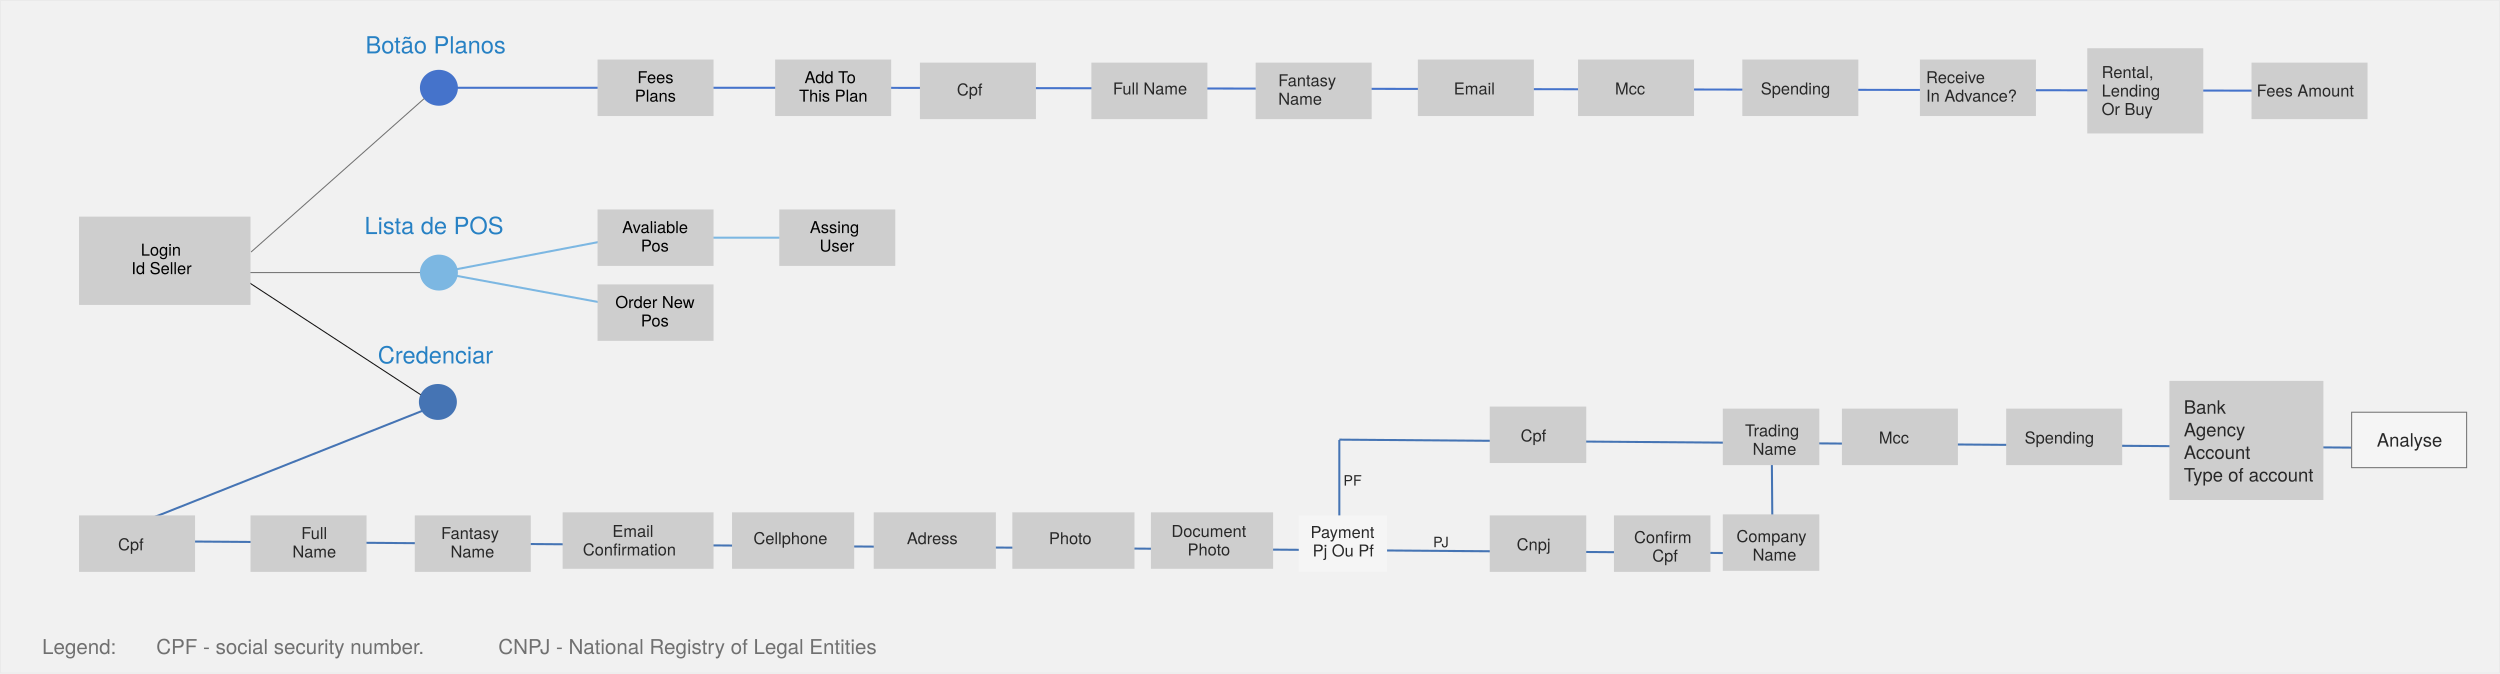
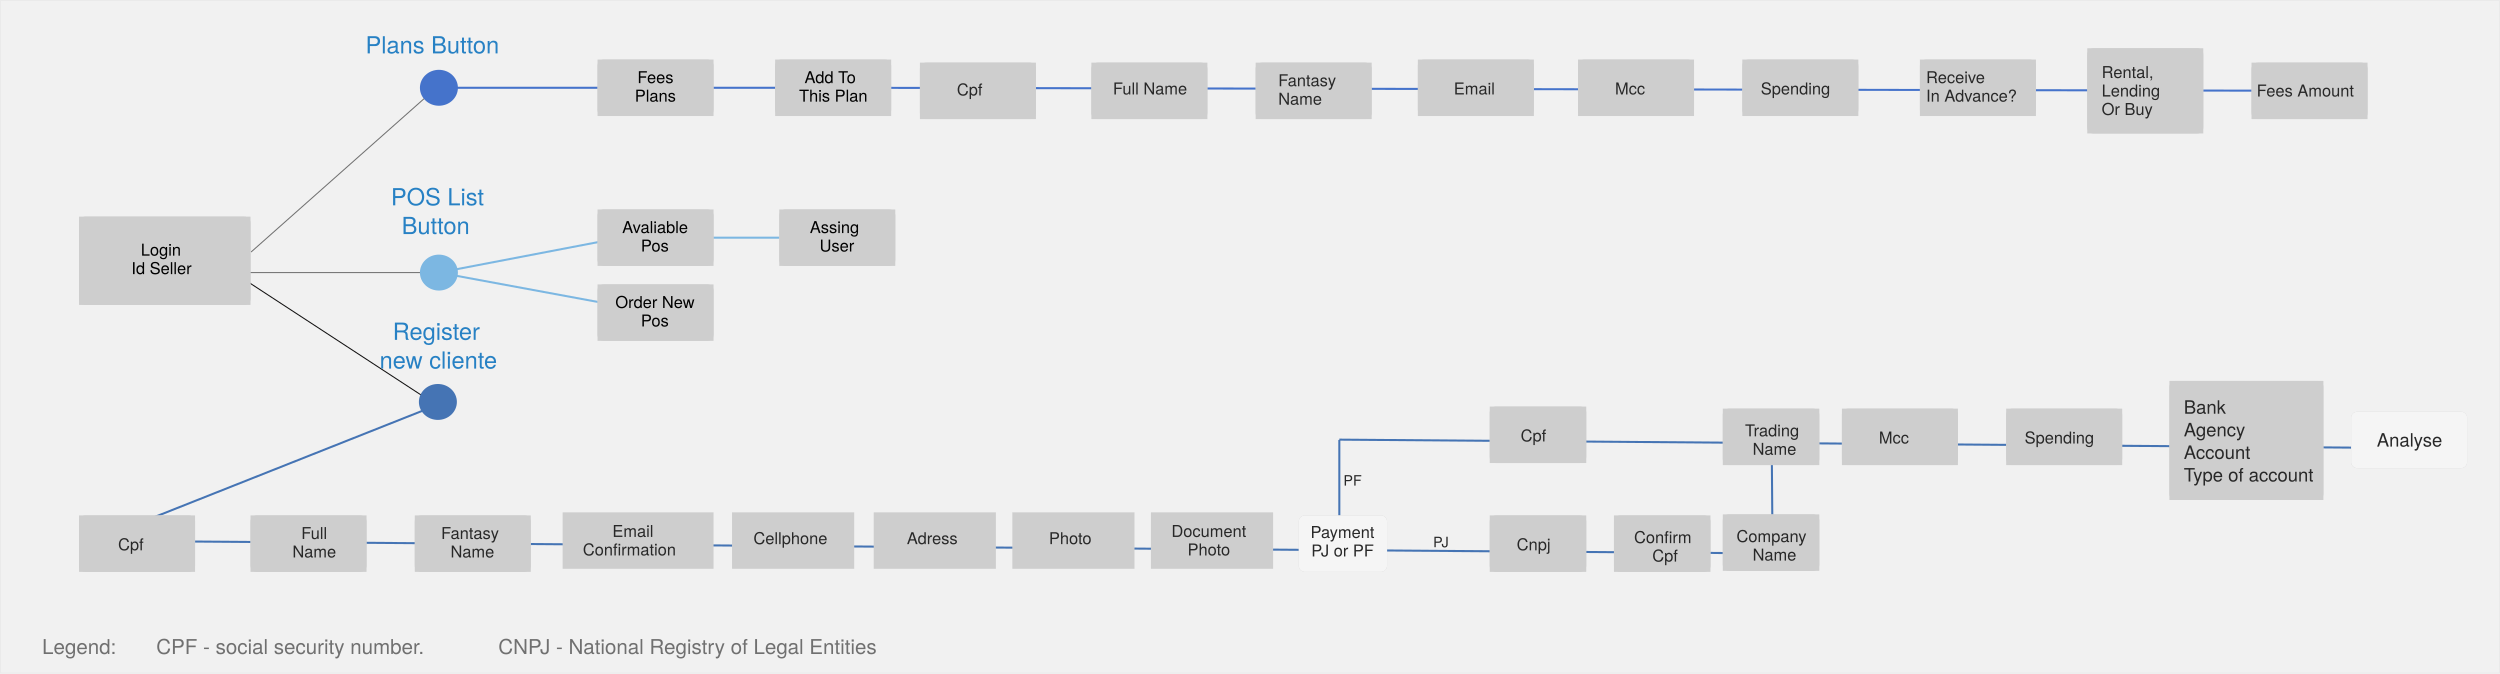
<svg xmlns="http://www.w3.org/2000/svg" width="2435" height="656" viewBox="0 0 2435 656">
  <g id="Grupo_4627" data-name="Grupo 4627" transform="translate(-12416 3176)">
    <g id="Retângulo_3500" data-name="Retângulo 3500" transform="translate(12416 -3176)" fill="#fff" stroke="#707070" stroke-width="1" opacity="0.049">
      <rect width="2435" height="656" stroke="none" />
      <rect x="0.5" y="0.5" width="2434" height="655" fill="none" />
    </g>
    <line id="Linha_819" data-name="Linha 819" x1="385" transform="translate(12842.5 -3090.5)" fill="none" stroke="#4573cb" stroke-width="2" />
    <line id="Linha_823" data-name="Linha 823" x1="293" transform="translate(12549.5 -2910.5)" fill="none" stroke="#707070" stroke-width="1" />
    <line id="Linha_821" data-name="Linha 821" x1="214" y2="41" transform="translate(12843.5 -2951.5)" fill="none" stroke="#7cb7e2" stroke-width="2" />
    <line id="Linha_820" data-name="Linha 820" x1="173" transform="translate(13054.5 -2944.5)" fill="none" stroke="#7cb7e2" stroke-width="2" />
    <line id="Linha_822" data-name="Linha 822" x1="211" y1="39" transform="translate(12843.5 -2910.5)" fill="none" stroke="#7cb7e2" stroke-width="2" />
    <line id="Linha_816" data-name="Linha 816" x1="1594" y1="12" transform="translate(12548.5 -2648.974)" fill="none" stroke="#4574b4" stroke-width="2" />
    <line id="Linha_814" data-name="Linha 814" x1="1015" y1="8" transform="translate(13720.5 -2747.791)" fill="none" stroke="#4574b4" stroke-width="2" />
    <line id="Linha_817" data-name="Linha 817" x1="1" y1="126" transform="translate(14141.5 -2762.974)" fill="none" stroke="#4574b4" stroke-width="2" />
    <line id="Linha_818" data-name="Linha 818" y1="107.526" transform="translate(13720.5 -2747.5)" fill="none" stroke="#4574b4" stroke-width="2" />
    <line id="Linha_815" data-name="Linha 815" x1="1462" y1="3" transform="translate(13247.5 -3090.5)" fill="none" stroke="#4573cb" stroke-width="2" />
    <line id="Linha_824" data-name="Linha 824" x1="309" y2="122.526" transform="translate(12527.5 -2779.5)" fill="none" stroke="#4574b4" stroke-width="2" />
    <line id="Linha_825" data-name="Linha 825" y1="156" x2="176" transform="translate(12660.5 -3086.5)" fill="none" stroke="#707070" stroke-width="1" />
    <line id="Linha_826" data-name="Linha 826" x1="202" y1="132" transform="translate(12634.5 -2916.5)" fill="none" stroke="#100f0f" stroke-width="1" />
    <ellipse id="Elipse_1315" data-name="Elipse 1315" cx="18.5" cy="17.5" rx="18.5" ry="17.5" transform="translate(12825 -3108)" fill="#4573cb" />
    <ellipse id="Elipse_1316" data-name="Elipse 1316" cx="18.5" cy="17.5" rx="18.5" ry="17.5" transform="translate(12825 -2928)" fill="#7cb7e2" />
    <ellipse id="Elipse_1317" data-name="Elipse 1317" cx="18.5" cy="17.5" rx="18.5" ry="17.5" transform="translate(12824 -2802)" fill="#4574b4" />
-     <text id="Botão_Planos" data-name="Botão Planos" transform="translate(12772 -3124)" fill="#2781c4" font-size="23" font-family="HelveticaNeue-Medium, Helvetica Neue" font-weight="500">
-       <tspan x="0" y="0">Botão Planos</tspan>
-     </text>
-     <text id="Lista_de_POS" data-name="Lista de POS" transform="translate(12771 -2948)" fill="#2781c4" font-size="23" font-family="HelveticaNeue-Medium, Helvetica Neue" font-weight="500">
-       <tspan x="0" y="0">Lista de POS</tspan>
-     </text>
-     <text id="Credenciar" transform="translate(12784 -2822)" fill="#2781c4" font-size="23" font-family="HelveticaNeue-Medium, Helvetica Neue" font-weight="500">
-       <tspan x="0" y="0">Credenciar</tspan>
-     </text>
+     <text id="Plans_Button" data-name="Plans Button" transform="translate(12772 -3124)" fill="#2781c4" font-size="23" font-family="HelveticaNeue-Medium, Helvetica Neue" font-weight="500">
+       <tspan x="0" y="0">Plans Button</tspan>
+     </text>
+     <text id="POS_List_Button" data-name="POS List Button" transform="translate(12843 -2976)" fill="#2781c4" font-size="23" font-family="HelveticaNeue-Medium, Helvetica Neue" font-weight="500">
+       <tspan x="-46.23" y="0">POS List</tspan>
+       <tspan x="-35.777" y="28">Button</tspan>
+     </text>
+     <text id="Register_new_cliente" data-name="Register  new cliente" transform="translate(12846 -2845)" fill="#2781c4" font-size="23" font-family="HelveticaNeue-Medium, Helvetica Neue" font-weight="500">
+       <tspan x="-47.518" y="0">Register </tspan>
+       <tspan x="-60.295" y="28">new cliente</tspan>
+     </text>
+     <g id="Grupo_4696" data-name="Grupo 4696" transform="translate(1646 666)">
+       <rect id="Retângulo_3568" data-name="Retângulo 3568" width="167" height="86" rx="6" transform="translate(10847 -3631)" fill="#cecece" />
+       <rect id="Retângulo_3569" data-name="Retângulo 3569" width="113" height="55" rx="6" transform="translate(11352 -3784)" fill="#cecece" />
+       <rect id="Retângulo_3570" data-name="Retângulo 3570" width="113" height="55" rx="6" transform="translate(11352 -3638)" fill="#cecece" />
+       <rect id="Retângulo_3571" data-name="Retângulo 3571" width="113" height="55" rx="6" transform="translate(11529 -3638)" fill="#cecece" />
+       <rect id="Retângulo_3572" data-name="Retângulo 3572" width="113" height="55" rx="6" transform="translate(11525 -3784)" fill="#cecece" />
+       <rect id="Retângulo_3573" data-name="Retângulo 3573" width="113" height="55" rx="6" transform="translate(11352 -3565)" fill="#cecece" />
+       <rect id="Retângulo_3574" data-name="Retângulo 3574" width="113" height="55" rx="6" transform="translate(10847 -3340)" fill="#cecece" />
+       <rect id="Retângulo_3575" data-name="Retângulo 3575" width="113" height="55" rx="6" transform="translate(11666 -3781)" fill="#cecece" />
+       <rect id="Retângulo_3576" data-name="Retângulo 3576" width="113" height="55" rx="6" transform="translate(11014 -3340)" fill="#cecece" />
+       <rect id="Retângulo_3577" data-name="Retângulo 3577" width="113" height="55" rx="6" transform="translate(11833 -3781)" fill="#cecece" />
+       <rect id="Retângulo_3578" data-name="Retângulo 3578" width="113" height="55" rx="6" transform="translate(11174 -3340)" fill="#cecece" />
+       <rect id="Retângulo_3579" data-name="Retângulo 3579" width="113" height="55" rx="6" transform="translate(11993 -3781)" fill="#cecece" />
+       <rect id="Retângulo_3580" data-name="Retângulo 3580" width="86" height="55" rx="6" transform="translate(12035 -3340)" fill="#cecece" />
+       <rect id="Retângulo_3581" data-name="Retângulo 3581" width="113" height="55" rx="6" transform="translate(12151 -3784)" fill="#cecece" />
+       <rect id="Retângulo_3582" data-name="Retângulo 3582" width="113" height="55" rx="6" transform="translate(12564 -3444)" fill="#cecece" />
+       <rect id="Retângulo_3583" data-name="Retângulo 3583" width="113" height="55" rx="6" transform="translate(12307 -3784)" fill="#cecece" />
+       <rect id="Retângulo_3584" data-name="Retângulo 3584" width="113" height="55" rx="6" transform="translate(12724 -3444)" fill="#cecece" />
+       <rect id="Retângulo_3585" data-name="Retângulo 3585" width="113" height="55" rx="6" transform="translate(12467 -3784)" fill="#cecece" />
+       <rect id="Retângulo_3586" data-name="Retângulo 3586" width="113" height="55" rx="6" transform="translate(12640 -3784)" fill="#cecece" />
+       <rect id="Retângulo_3587" data-name="Retângulo 3587" width="113" height="83" rx="6" transform="translate(12803 -3795)" fill="#cecece" />
+       <rect id="Retângulo_3588" data-name="Retângulo 3588" width="113" height="55" rx="6" transform="translate(12963 -3781)" fill="#cecece" />
+       <rect id="Retângulo_3589" data-name="Retângulo 3589" width="150" height="116" rx="6" transform="translate(12883 -3471)" fill="#cecece" />
+       <rect id="Retângulo_3590" data-name="Retângulo 3590" width="113" height="55" rx="6" transform="translate(13060 -3441)" fill="#cecece" />
+       <rect id="Retângulo_3591" data-name="Retângulo 3591" width="94" height="55" rx="6" transform="translate(12221 -3340)" fill="#cecece" />
+       <rect id="Retângulo_3592" data-name="Retângulo 3592" width="94" height="55" rx="6" transform="translate(12221 -3446)" fill="#cecece" />
+       <rect id="Retângulo_3593" data-name="Retângulo 3593" width="94" height="55" rx="6" transform="translate(12342 -3340)" fill="#cecece" />
+       <rect id="Retângulo_3594" data-name="Retângulo 3594" width="94" height="55" rx="6" transform="translate(12448 -3341)" fill="#cecece" />
+       <rect id="Retângulo_3595" data-name="Retângulo 3595" width="94" height="55" rx="6" transform="translate(12448 -3444)" fill="#cecece" />
+     </g>
    <rect id="Retângulo_3498" data-name="Retângulo 3498" width="167" height="86" transform="translate(12493 -2965)" fill="#cecece" />
    <text id="Login_Id_seller" data-name="Login Id seller" transform="translate(12573 -2927)" font-size="16" font-family="HelveticaNeue, Helvetica Neue">
      <tspan x="-19.856" y="0">Login</tspan>
      <tspan x="-29.032" y="18">Id Seller</tspan>
    </text>
    <rect id="Retângulo_3492" data-name="Retângulo 3492" width="113" height="55" transform="translate(12998 -3118)" fill="#cecece" />
    <rect id="Retângulo_3493" data-name="Retângulo 3493" width="113" height="55" transform="translate(12998 -2972)" fill="#cecece" />
    <rect id="Retângulo_3489" data-name="Retângulo 3489" width="113" height="55" transform="translate(13175 -2972)" fill="#cecece" />
    <rect id="Retângulo_3490" data-name="Retângulo 3490" width="113" height="55" transform="translate(13171 -3118)" fill="#cecece" />
    <rect id="Retângulo_3494" data-name="Retângulo 3494" width="113" height="55" transform="translate(12998 -2899)" fill="#cecece" />
    <text id="Fees_Plans" data-name="Fees Plans" transform="translate(13054 -3095)" font-size="16" font-family="HelveticaNeue, Helvetica Neue">
      <tspan x="-17.184" y="0">Fees</tspan>
      <tspan x="-19.704" y="18">Plans</tspan>
    </text>
    <text id="Avaliable_POS" data-name="Avaliable POS" transform="translate(13054 -2949)" font-size="16" font-family="HelveticaNeue, Helvetica Neue">
      <tspan x="-32" y="0">Avaliable</tspan>
      <tspan x="-13.776" y="18">Pos</tspan>
    </text>
    <text id="Assing_User" data-name="Assing  User" transform="translate(13231 -2949)" font-size="16" font-family="HelveticaNeue, Helvetica Neue">
      <tspan x="-26.224" y="0">Assing </tspan>
      <tspan x="-16.736" y="18">User</tspan>
    </text>
    <text id="ADD_TO_THIS_PLAN" data-name="ADD TO  THIS PLAN" transform="translate(13227 -3095)" font-size="16" font-family="HelveticaNeue, Helvetica Neue">
      <tspan x="-27.416" y="0">Add To </tspan>
      <tspan x="-32.744" y="18">This Plan</tspan>
    </text>
    <text id="Order_new_Pos" data-name="Order new Pos" transform="translate(13054 -2876)" font-size="16" font-family="HelveticaNeue, Helvetica Neue">
      <tspan x="-38.664" y="0">Order New</tspan>
      <tspan x="-13.776" y="18">Pos</tspan>
    </text>
    <rect id="Retângulo_3499" data-name="Retângulo 3499" width="113" height="55" transform="translate(12493 -2674)" fill="#cecece" />
    <rect id="Retângulo_3487" data-name="Retângulo 3487" width="113" height="55" transform="translate(13312 -3115)" fill="#cecece" />
    <rect id="Retângulo_3497" data-name="Retângulo 3497" width="113" height="55" transform="translate(12660 -2674)" fill="#cecece" />
    <rect id="Retângulo_3485" data-name="Retângulo 3485" width="113" height="55" transform="translate(13479 -3115)" fill="#cecece" />
    <rect id="Retângulo_3496" data-name="Retângulo 3496" width="113" height="55" transform="translate(12820 -2674)" fill="#cecece" />
    <rect id="Retângulo_3482" data-name="Retângulo 3482" width="113" height="55" transform="translate(13639 -3115)" fill="#cecece" />
    <rect id="Retângulo_3495" data-name="Retângulo 3495" width="147" height="55" transform="translate(12964 -2677)" fill="#cecece" />
    <rect id="Retângulo_3491" data-name="Retângulo 3491" width="119" height="55" transform="translate(13129 -2677)" fill="#cecece" />
    <rect id="Retângulo_3488" data-name="Retângulo 3488" width="119" height="55" transform="translate(13267 -2677)" fill="#cecece" />
    <rect id="Retângulo_3486" data-name="Retângulo 3486" width="119" height="55" transform="translate(13402 -2677)" fill="#cecece" />
    <rect id="Retângulo_3484" data-name="Retângulo 3484" width="119" height="55" transform="translate(13537 -2677)" fill="#cecece" />
-     <rect id="Retângulo_3483" data-name="Retângulo 3483" width="86" height="55" transform="translate(13681 -2674)" fill="#f5f5f5" />
+     <rect id="Retângulo_3483" data-name="Retângulo 3483" width="86" height="55" rx="6" transform="translate(13681 -2674)" fill="#f5f5f5" />
    <rect id="Retângulo_3481" data-name="Retângulo 3481" width="113" height="55" transform="translate(13797 -3118)" fill="#cecece" />
    <rect id="Retângulo_3473" data-name="Retângulo 3473" width="113" height="55" transform="translate(14210 -2778)" fill="#cecece" />
    <rect id="Retângulo_3478" data-name="Retângulo 3478" width="113" height="55" transform="translate(13953 -3118)" fill="#cecece" />
    <rect id="Retângulo_3471" data-name="Retângulo 3471" width="113" height="55" transform="translate(14370 -2778)" fill="#cecece" />
    <rect id="Retângulo_3474" data-name="Retângulo 3474" width="113" height="55" transform="translate(14113 -3118)" fill="#cecece" />
    <rect id="Retângulo_3472" data-name="Retângulo 3472" width="113" height="55" transform="translate(14286 -3118)" fill="#cecece" />
    <rect id="Retângulo_3470" data-name="Retângulo 3470" width="113" height="83" transform="translate(14449 -3129)" fill="#cecece" />
    <rect id="Retângulo_3469" data-name="Retângulo 3469" width="113" height="55" transform="translate(14609 -3115)" fill="#cecece" />
    <text id="CPF" transform="translate(12531 -2640)" fill="#282828" font-size="16" font-family="HelveticaNeue, Helvetica Neue">
      <tspan x="0" y="0">Cpf</tspan>
    </text>
    <text id="Full_Name" data-name="Full Name" transform="translate(12722 -2651)" fill="#282828" font-size="16" font-family="HelveticaNeue, Helvetica Neue">
      <tspan x="-12.592" y="0">Full</tspan>
      <tspan x="-21.192" y="18">Name</tspan>
    </text>
    <text id="FULL_NAME-2" data-name="FULL NAME" transform="translate(13536 -3084)" fill="#282828" font-size="16" font-family="HelveticaNeue, Helvetica Neue">
      <tspan x="-36.008" y="0">Full Name</tspan>
    </text>
    <text id="Fantasy_Name" data-name="Fantasy  Name" transform="translate(12876 -2651)" fill="#282828" font-size="16" font-family="HelveticaNeue, Helvetica Neue">
      <tspan x="-30.376" y="0">Fantasy </tspan>
      <tspan x="-21.192" y="18">Name</tspan>
    </text>
    <text id="Fantasy_Name-2" data-name="Fantasy  Name" transform="translate(13661 -3092)" fill="#282828" font-size="16" font-family="HelveticaNeue, Helvetica Neue">
      <tspan x="0" y="0">Fantasy </tspan>
      <tspan x="0" y="18">Name</tspan>
    </text>
    <text id="Email_Confirmation_" data-name="Email Confirmation " transform="translate(13032 -2653)" fill="#282828" font-size="16" font-family="HelveticaNeue, Helvetica Neue">
      <tspan x="-19.56" y="0">Email</tspan>
      <tspan x="-48.304" y="18">Confirmation </tspan>
    </text>
    <text id="Cellphone" transform="translate(13186 -2646)" fill="#282828" font-size="16" font-family="HelveticaNeue, Helvetica Neue">
      <tspan x="-36.152" y="0">Cellphone</tspan>
    </text>
    <text id="Adress" transform="translate(13324 -2646)" fill="#282828" font-size="16" font-family="HelveticaNeue, Helvetica Neue">
      <tspan x="-24.744" y="0">Adress</tspan>
    </text>
    <text id="Photo" transform="translate(13459 -2646)" fill="#282828" font-size="16" font-family="HelveticaNeue, Helvetica Neue">
      <tspan x="-21.336" y="0">Photo</tspan>
    </text>
    <text id="Document_Photo" data-name="Document Photo" transform="translate(13594 -2653)" fill="#282828" font-size="16" font-family="HelveticaNeue, Helvetica Neue">
      <tspan x="-37.056" y="0">Document</tspan>
      <tspan x="-21.336" y="18">Photo</tspan>
    </text>
-     <text id="Payment_PJ_ou_PF" data-name="Payment PJ ou PF" transform="translate(13724 -2652)" fill="#282828" font-size="16" font-family="HelveticaNeue, Helvetica Neue">
+     <text id="Payment_PJ_or_PF" data-name="Payment PJ or PF" transform="translate(13724 -2652)" fill="#282828" font-size="16" font-family="HelveticaNeue, Helvetica Neue">
      <tspan x="-31.568" y="0">Payment</tspan>
-       <tspan x="-29.488" y="18">Pj Ou Pf</tspan>
+       <tspan x="-30.816" y="18">PJ or PF</tspan>
    </text>
    <text id="PF" transform="translate(13733 -2703)" fill="#282828" font-size="14" font-family="HelveticaNeue, Helvetica Neue">
      <tspan x="-8.554" y="0">PF</tspan>
    </text>
    <text id="PJ" transform="translate(13820 -2643)" fill="#282828" font-size="14" font-family="HelveticaNeue, Helvetica Neue">
      <tspan x="-8.169" y="0">PJ</tspan>
    </text>
    <text id="Email" transform="translate(13832 -3084)" fill="#282828" font-size="16" font-family="HelveticaNeue, Helvetica Neue">
      <tspan x="0" y="0">Email</tspan>
    </text>
    <text id="MCC" transform="translate(14246 -2744)" fill="#282828" font-size="16" font-family="HelveticaNeue, Helvetica Neue">
      <tspan x="0" y="0">Mcc</tspan>
    </text>
    <text id="MCC-2" data-name="MCC" transform="translate(13989 -3084)" fill="#282828" font-size="16" font-family="HelveticaNeue, Helvetica Neue">
      <tspan x="0" y="0">Mcc</tspan>
    </text>
    <text id="Spending" transform="translate(14388 -2744)" fill="#282828" font-size="16" font-family="HelveticaNeue, Helvetica Neue">
      <tspan x="0" y="0">Spending</tspan>
    </text>
    <text id="Spending-2" data-name="Spending" transform="translate(14131 -3084)" fill="#282828" font-size="16" font-family="HelveticaNeue, Helvetica Neue">
      <tspan x="0" y="0">Spending</tspan>
    </text>
    <text id="Receive_in_Advance_" data-name="Receive  in Advance?" transform="translate(14292 -3095)" fill="#282828" font-size="16" font-family="HelveticaNeue, Helvetica Neue">
      <tspan x="0" y="0">Receive </tspan>
      <tspan x="0" y="18">In Advance?</tspan>
    </text>
    <rect id="Retângulo_2211" data-name="Retângulo 2211" width="150" height="116" transform="translate(14529 -2805)" fill="#cecece" />
-     <g id="Retângulo_2211-2" data-name="Retângulo 2211" transform="translate(14706 -2775)" fill="#f5f5f5" stroke="#707070" stroke-width="1">
-       <rect width="113" height="55" stroke="none" />
-       <rect x="0.5" y="0.5" width="112" height="54" fill="none" />
-     </g>
+     <rect id="Retângulo_2211-2" data-name="Retângulo 2211" width="113" height="55" rx="6" transform="translate(14706 -2775)" fill="#f5f5f5" />
    <text id="_Bank_Agency_Account_Type_of_account" data-name=" Bank  Agency Account Type of account" transform="translate(14543 -2795)" fill="#282828" font-size="18" font-family="HelveticaNeue, Helvetica Neue">
      <tspan x="0" y="0" />
      <tspan x="0" y="22">Bank </tspan>
      <tspan x="0" y="44">Agency</tspan>
      <tspan x="0" y="66">Account</tspan>
      <tspan x="0" y="88">Type of account</tspan>
    </text>
    <text id="Analyse" transform="translate(14731 -2741)" fill="#282828" font-size="18" font-family="HelveticaNeue, Helvetica Neue">
      <tspan x="0" y="0">Analyse</tspan>
    </text>
    <text id="_Rental_lending_Or_buy" data-name=" Rental, lending Or buy" transform="translate(14463 -3118)" fill="#282828" font-size="16" font-family="HelveticaNeue, Helvetica Neue">
      <tspan x="0" y="0" />
      <tspan x="0" y="18">Rental,</tspan>
      <tspan x="0" y="36">Lending</tspan>
      <tspan x="0" y="54">Or Buy</tspan>
    </text>
    <text id="Fees_amount" data-name="Fees amount" transform="translate(14614 -3082)" fill="#282828" font-size="16" font-family="HelveticaNeue, Helvetica Neue">
      <tspan x="0" y="0">Fees Amount</tspan>
    </text>
    <text id="CPF-2" data-name="CPF" transform="translate(13348 -3083)" fill="#282828" font-size="16" font-family="HelveticaNeue, Helvetica Neue">
      <tspan x="0" y="0">Cpf</tspan>
    </text>
    <rect id="Retângulo_3479" data-name="Retângulo 3479" width="94" height="55" transform="translate(13867 -2674)" fill="#cecece" />
    <rect id="Retângulo_3480" data-name="Retângulo 3480" width="94" height="55" transform="translate(13867 -2780)" fill="#cecece" />
    <rect id="Retângulo_3477" data-name="Retângulo 3477" width="94" height="55" transform="translate(13988 -2674)" fill="#cecece" />
    <rect id="Retângulo_3475" data-name="Retângulo 3475" width="94" height="55" transform="translate(14094 -2675)" fill="#cecece" />
    <rect id="Retângulo_3476" data-name="Retângulo 3476" width="94" height="55" transform="translate(14094 -2778)" fill="#cecece" />
    <text id="CNPJ" transform="translate(13910 -2640)" fill="#282828" font-size="16" font-family="HelveticaNeue, Helvetica Neue">
      <tspan x="-16.744" y="0">Cnpj</tspan>
    </text>
    <text id="CPF-3" data-name="CPF" transform="translate(13910 -2746)" fill="#282828" font-size="16" font-family="HelveticaNeue, Helvetica Neue">
      <tspan x="-12.888" y="0">Cpf</tspan>
    </text>
    <text id="Confirm_CPF" data-name="Confirm  CPF" transform="translate(14036 -2647)" fill="#282828" font-size="16" font-family="HelveticaNeue, Helvetica Neue">
      <tspan x="-28.448" y="0">Confirm</tspan>
      <tspan x="-15.112" y="18" xml:space="preserve"> Cpf</tspan>
    </text>
    <text id="COMPANY_NAME" data-name="COMPANY  NAME" transform="translate(14142 -2648)" fill="#282828" font-size="16" font-family="HelveticaNeue, Helvetica Neue">
      <tspan x="-34.68" y="0">Company</tspan>
      <tspan x="-23.416" y="18" xml:space="preserve"> Name</tspan>
    </text>
    <text id="TRADING_NAME" data-name="TRADING  NAME" transform="translate(14142 -2751)" fill="#282828" font-size="16" font-family="HelveticaNeue, Helvetica Neue">
      <tspan x="-26.376" y="0">Trading</tspan>
      <tspan x="-23.416" y="18" xml:space="preserve"> Name</tspan>
    </text>
    <text id="Legend:_CPF_-_social_security_number._CNPJ_-_National_Registry_of_Legal_Entities" data-name="Legend:       CPF - social security number.             CNPJ - National Registry of Legal Entities" transform="translate(12457 -2558)" fill="#707070" font-size="20" font-family="HelveticaNeue, Helvetica Neue">
      <tspan x="0" y="19" xml:space="preserve">Legend:       CPF - social security number.             CNPJ - National Registry of Legal Entities</tspan>
    </text>
  </g>
</svg>
